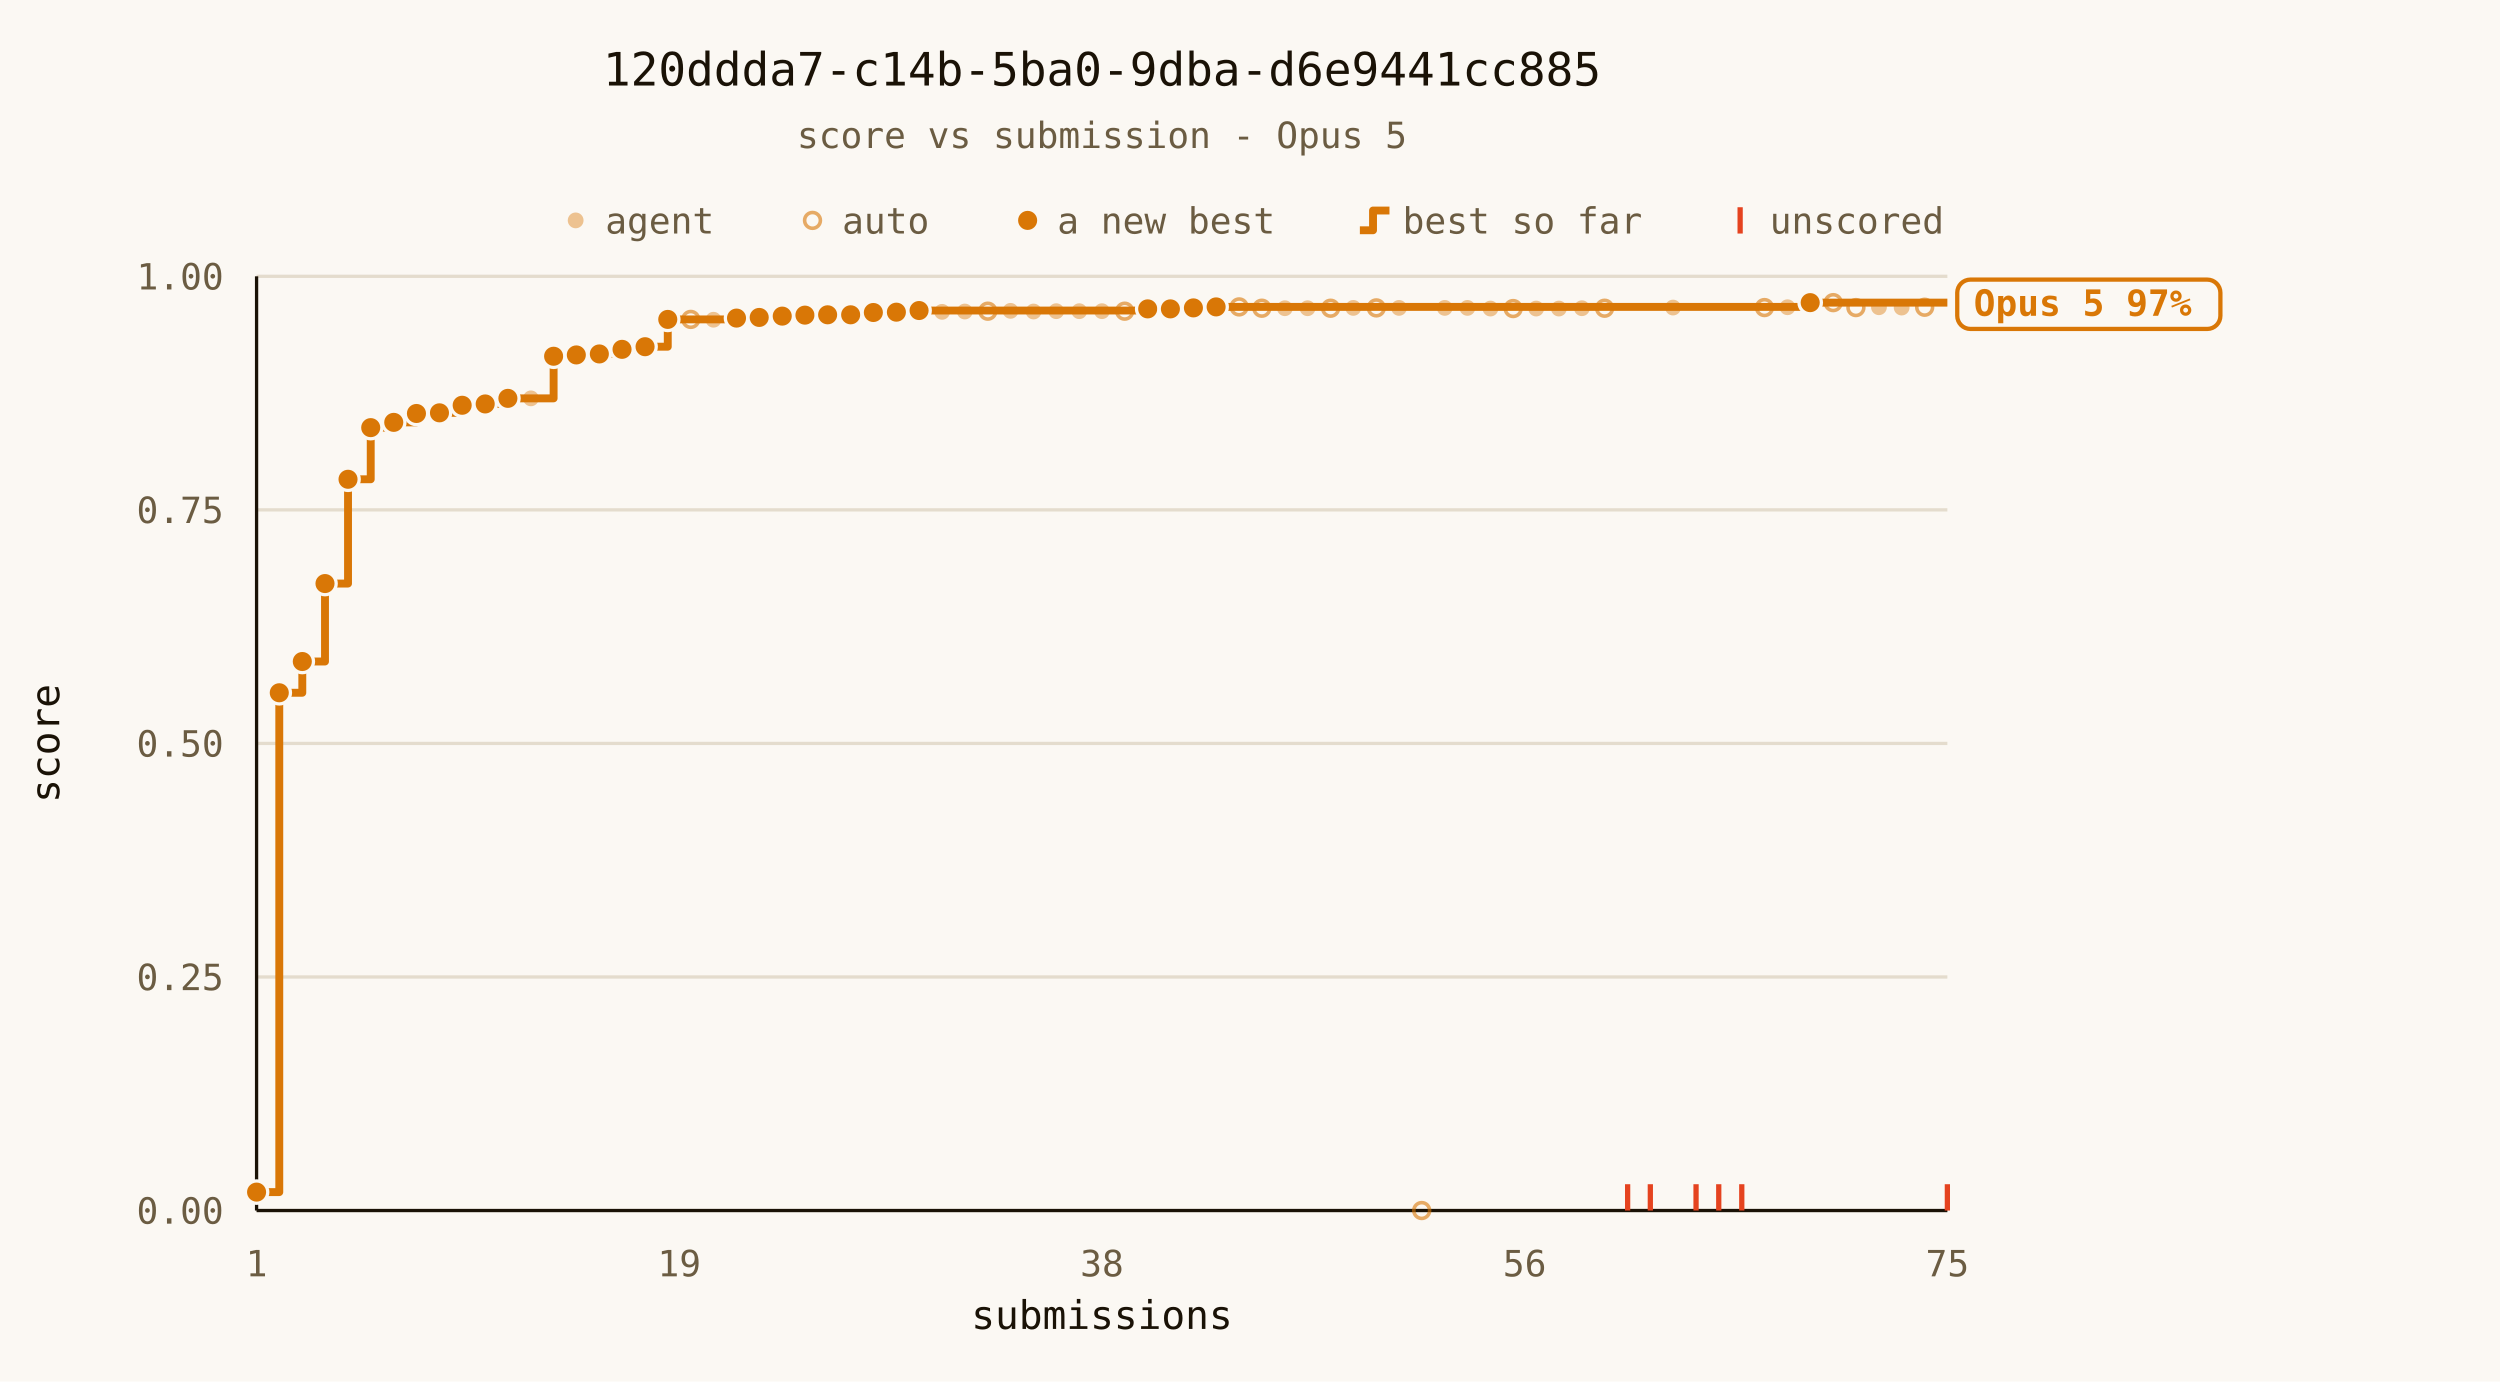
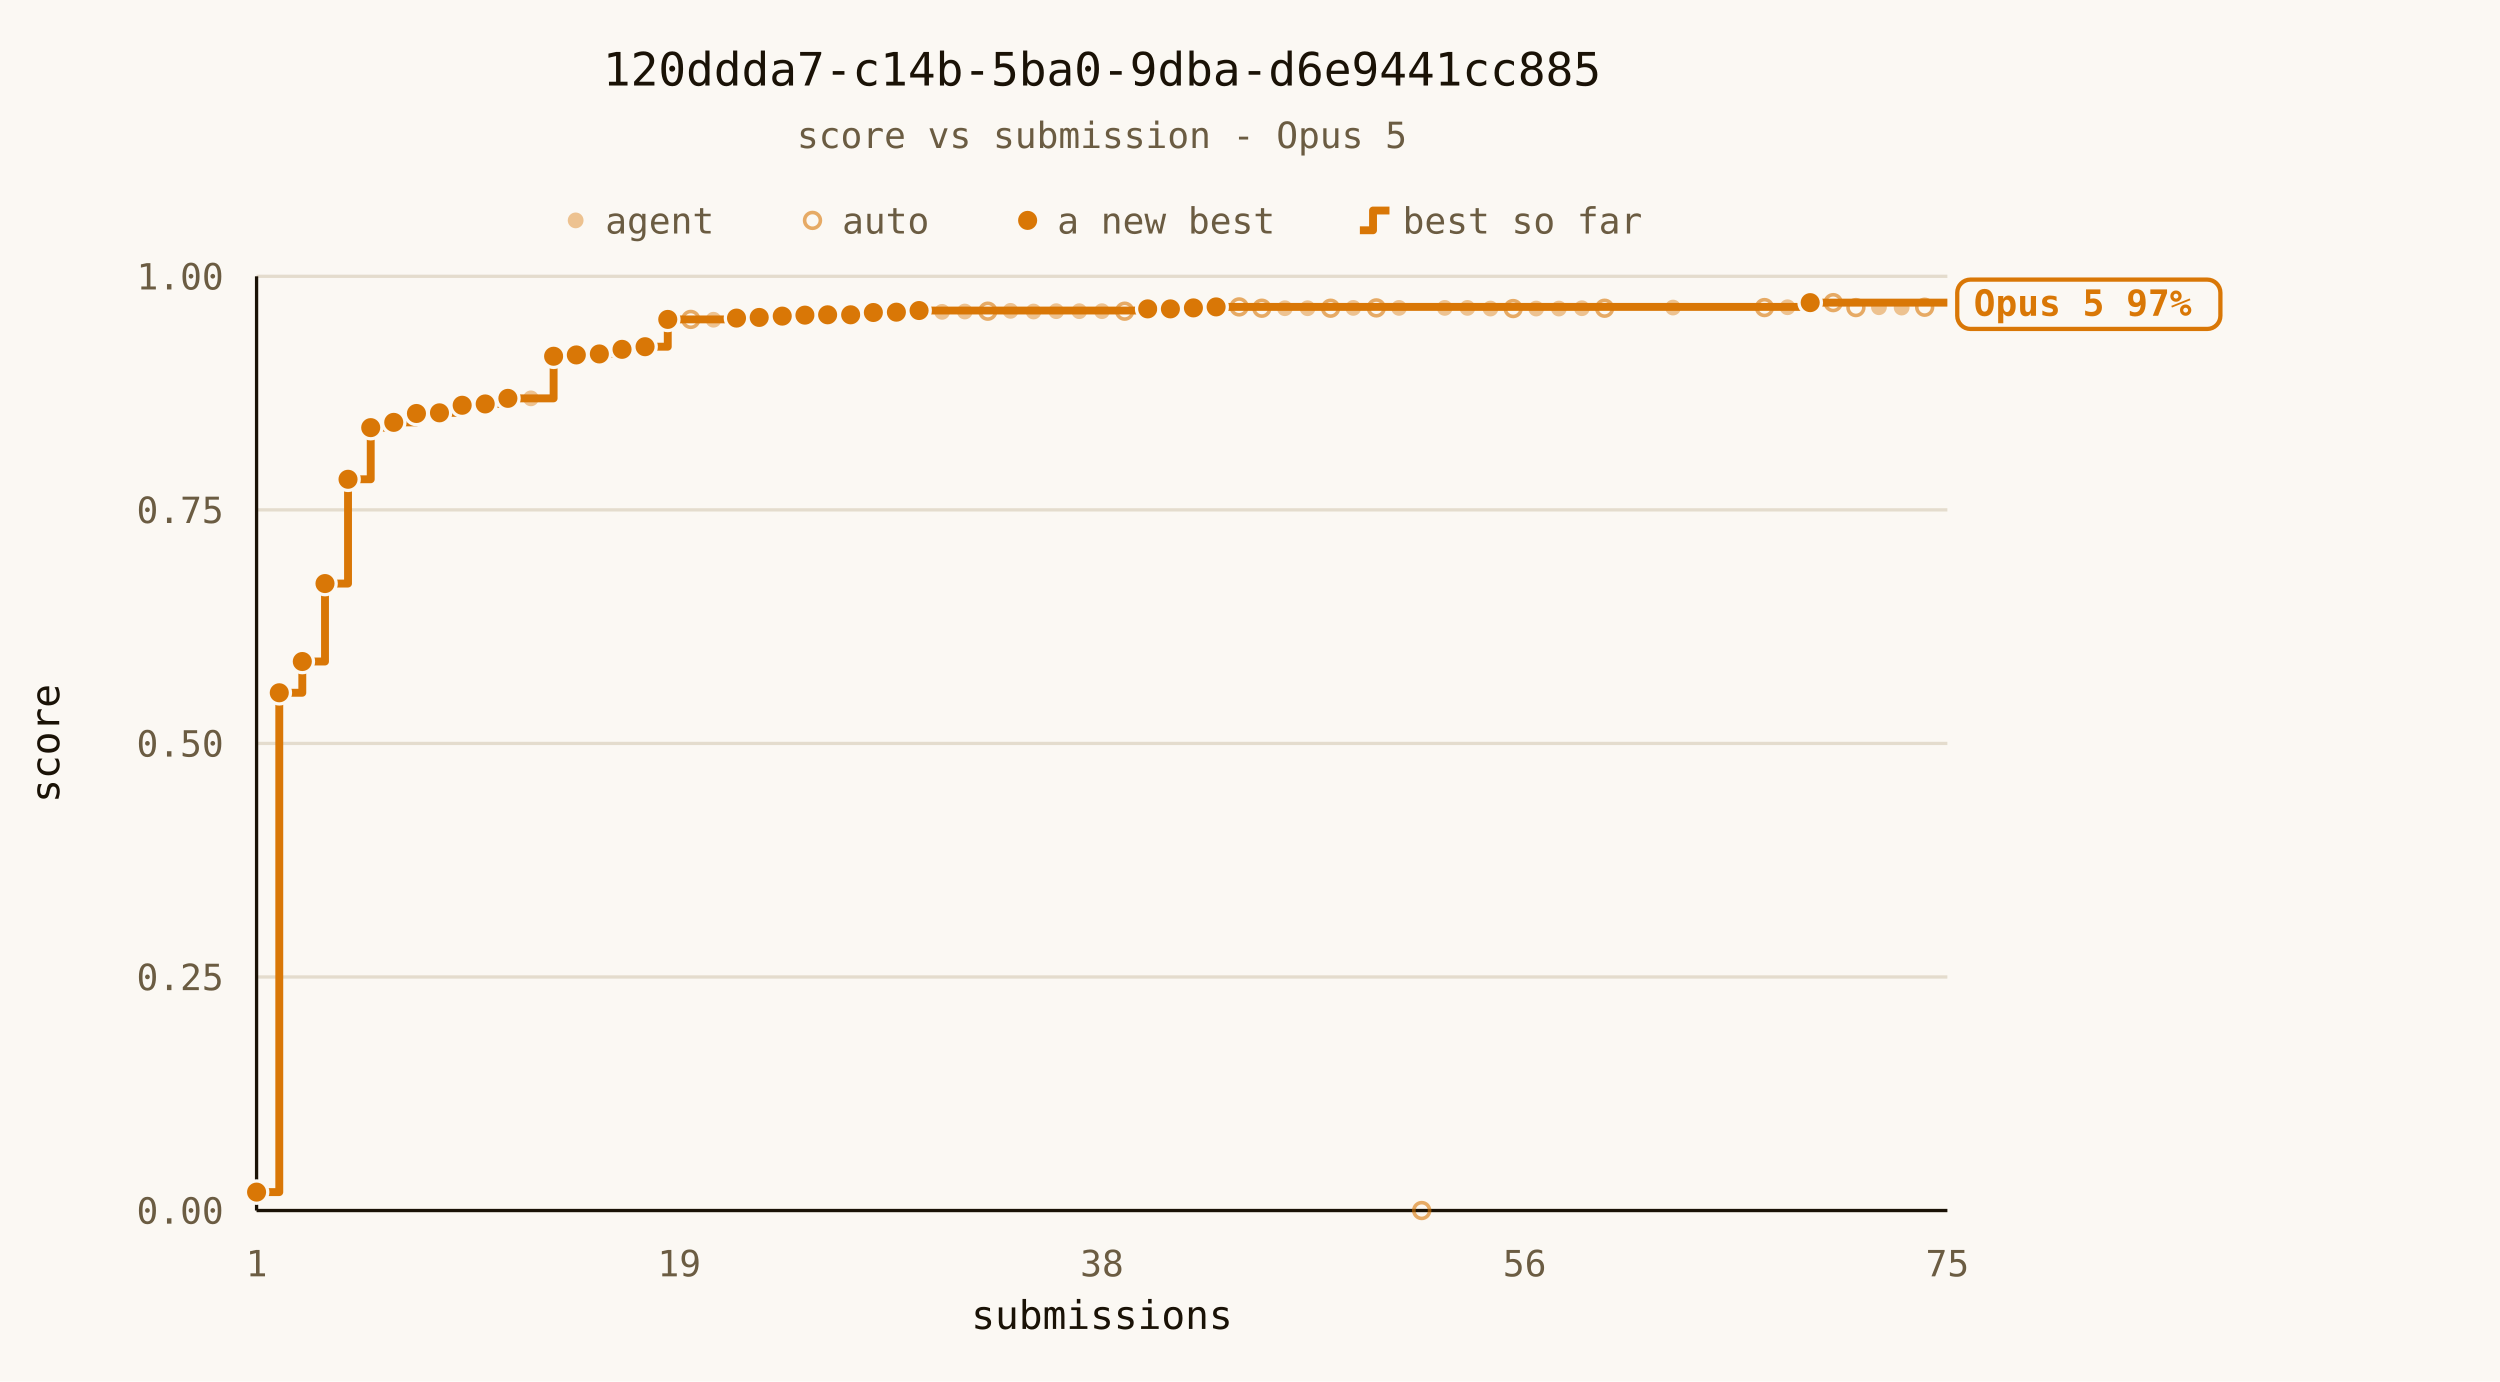
<svg xmlns="http://www.w3.org/2000/svg" width="760" height="420" viewBox="0 0 760 420" font-family="monospace">
  <rect width="760" height="420" fill="#fbf8f3" />
  <text x="335" y="26" text-anchor="middle" font-size="14" fill="#1a1206">120ddda7-c14b-5ba0-9dba-d6e9441cc885</text>
  <text x="335" y="45" text-anchor="middle" font-size="11" fill="#6b5c42">score vs submission - Opus 5</text>
  <line x1="78" y1="368.0" x2="592" y2="368.0" stroke="#e4dccd" stroke-width="1" />
  <text x="68" y="372.0" text-anchor="end" font-size="11" fill="#6b5c42">0.00</text>
  <line x1="78" y1="297.0" x2="592" y2="297.0" stroke="#e4dccd" stroke-width="1" />
  <text x="68" y="301.0" text-anchor="end" font-size="11" fill="#6b5c42">0.25</text>
  <line x1="78" y1="226.0" x2="592" y2="226.0" stroke="#e4dccd" stroke-width="1" />
  <text x="68" y="230.0" text-anchor="end" font-size="11" fill="#6b5c42">0.50</text>
  <line x1="78" y1="155.0" x2="592" y2="155.0" stroke="#e4dccd" stroke-width="1" />
  <text x="68" y="159.0" text-anchor="end" font-size="11" fill="#6b5c42">0.75</text>
  <line x1="78" y1="84.0" x2="592" y2="84.0" stroke="#e4dccd" stroke-width="1" />
  <text x="68" y="88.0" text-anchor="end" font-size="11" fill="#6b5c42">1.00</text>
  <text x="78.0" y="388" text-anchor="middle" font-size="11" fill="#6b5c42">1</text>
  <text x="206.5" y="388" text-anchor="middle" font-size="11" fill="#6b5c42">19</text>
  <text x="335.0" y="388" text-anchor="middle" font-size="11" fill="#6b5c42">38</text>
  <text x="463.5" y="388" text-anchor="middle" font-size="11" fill="#6b5c42">56</text>
  <text x="592.0" y="388" text-anchor="middle" font-size="11" fill="#6b5c42">75</text>
  <line x1="78" y1="84" x2="78" y2="368" stroke="#1a1206" />
  <line x1="78" y1="368" x2="592" y2="368" stroke="#1a1206" />
  <text x="335" y="404" text-anchor="middle" font-size="12" fill="#1a1206">submissions</text>
  <text x="18" y="226" font-size="12" fill="#1a1206" transform="rotate(-90 18 226)" text-anchor="middle">score</text>
  <circle cx="175.0" cy="67.0" r="2.4" fill="#d97706" opacity="0.42" />
  <text x="184.0" y="71.0" font-size="11" fill="#6b5c42">agent</text>
  <circle cx="247.0" cy="67.0" r="2.4" fill="none" stroke="#d97706" stroke-width="1.1" opacity="0.6" />
  <text x="256.0" y="71.0" font-size="11" fill="#6b5c42">auto</text>
  <circle cx="312.4" cy="67.0" r="3.4" fill="#d97706" stroke="#fbf8f3" stroke-width="1" />
  <text x="321.4" y="71.0" font-size="11" fill="#6b5c42">a new best</text>
  <path d="M 413.4 70.0 L 417.4 70.0 L 417.4 64.0 L 422.4 64.0" fill="none" stroke="#d97706" stroke-width="2.4" stroke-linejoin="round" />
  <text x="426.4" y="71.0" font-size="11" fill="#6b5c42">best so far</text>
-   <line x1="529.0" y1="71.0" x2="529.0" y2="63.0" stroke="#e5431f" stroke-width="1.6" />
-   <text x="538.0" y="71.0" font-size="11" fill="#6b5c42">unscored</text>
  <circle cx="78.0" cy="362.4" r="2.4" fill="none" stroke="#d97706" stroke-width="1.1" opacity="0.6" />
  <circle cx="84.9" cy="210.6" r="2.4" fill="none" stroke="#d97706" stroke-width="1.1" opacity="0.6" />
  <circle cx="91.9" cy="201.1" r="2.4" fill="#d97706" opacity="0.42" />
  <circle cx="98.8" cy="177.4" r="2.4" fill="#d97706" opacity="0.42" />
  <circle cx="105.8" cy="145.7" r="2.4" fill="#d97706" opacity="0.42" />
  <circle cx="112.7" cy="130.0" r="2.4" fill="#d97706" opacity="0.42" />
  <circle cx="119.7" cy="128.4" r="2.4" fill="#d97706" opacity="0.42" />
  <circle cx="126.6" cy="125.7" r="2.4" fill="#d97706" opacity="0.42" />
  <circle cx="133.6" cy="125.5" r="2.4" fill="none" stroke="#d97706" stroke-width="1.1" opacity="0.6" />
  <circle cx="140.5" cy="123.2" r="2.4" fill="#d97706" opacity="0.42" />
  <circle cx="147.5" cy="122.8" r="2.4" fill="#d97706" opacity="0.42" />
  <circle cx="154.4" cy="121.1" r="2.4" fill="#d97706" opacity="0.42" />
  <circle cx="161.4" cy="121.1" r="2.4" fill="#d97706" opacity="0.42" />
  <circle cx="168.3" cy="108.3" r="2.4" fill="none" stroke="#d97706" stroke-width="1.1" opacity="0.6" />
  <circle cx="175.2" cy="107.9" r="2.4" fill="#d97706" opacity="0.42" />
  <circle cx="182.2" cy="107.6" r="2.4" fill="none" stroke="#d97706" stroke-width="1.1" opacity="0.6" />
  <circle cx="189.1" cy="106.2" r="2.4" fill="#d97706" opacity="0.42" />
  <circle cx="196.1" cy="105.4" r="2.4" fill="#d97706" opacity="0.42" />
  <circle cx="203.0" cy="97.1" r="2.4" fill="#d97706" opacity="0.42" />
  <circle cx="210.0" cy="97.1" r="2.4" fill="none" stroke="#d97706" stroke-width="1.1" opacity="0.6" />
  <circle cx="216.9" cy="97.2" r="2.4" fill="#d97706" opacity="0.42" />
  <circle cx="223.9" cy="96.7" r="2.4" fill="#d97706" opacity="0.42" />
  <circle cx="230.8" cy="96.5" r="2.4" fill="none" stroke="#d97706" stroke-width="1.1" opacity="0.6" />
  <circle cx="237.8" cy="96.1" r="2.4" fill="#d97706" opacity="0.42" />
  <circle cx="244.7" cy="95.8" r="2.4" fill="#d97706" opacity="0.42" />
  <circle cx="251.6" cy="95.7" r="2.4" fill="#d97706" opacity="0.42" />
  <circle cx="258.6" cy="95.7" r="2.4" fill="#d97706" opacity="0.42" />
  <circle cx="265.5" cy="95.0" r="2.4" fill="#d97706" opacity="0.42" />
  <circle cx="272.5" cy="94.9" r="2.4" fill="none" stroke="#d97706" stroke-width="1.1" opacity="0.6" />
  <circle cx="279.4" cy="94.4" r="2.4" fill="#d97706" opacity="0.42" />
  <circle cx="286.4" cy="94.8" r="2.4" fill="#d97706" opacity="0.42" />
  <circle cx="293.3" cy="94.7" r="2.4" fill="#d97706" opacity="0.42" />
  <circle cx="300.3" cy="94.6" r="2.4" fill="none" stroke="#d97706" stroke-width="1.1" opacity="0.6" />
  <circle cx="307.2" cy="94.5" r="2.4" fill="#d97706" opacity="0.42" />
  <circle cx="314.2" cy="94.7" r="2.4" fill="#d97706" opacity="0.42" />
  <circle cx="321.1" cy="94.6" r="2.4" fill="#d97706" opacity="0.42" />
  <circle cx="328.1" cy="94.6" r="2.4" fill="#d97706" opacity="0.42" />
  <circle cx="335.0" cy="94.6" r="2.4" fill="#d97706" opacity="0.42" />
  <circle cx="341.9" cy="94.6" r="2.4" fill="none" stroke="#d97706" stroke-width="1.1" opacity="0.6" />
  <circle cx="348.9" cy="93.9" r="2.4" fill="#d97706" opacity="0.42" />
  <circle cx="355.8" cy="93.9" r="2.4" fill="#d97706" opacity="0.42" />
  <circle cx="362.8" cy="93.6" r="2.4" fill="#d97706" opacity="0.42" />
  <circle cx="369.7" cy="93.3" r="2.4" fill="#d97706" opacity="0.42" />
  <circle cx="376.7" cy="93.3" r="2.4" fill="none" stroke="#d97706" stroke-width="1.1" opacity="0.6" />
  <circle cx="383.6" cy="93.7" r="2.4" fill="none" stroke="#d97706" stroke-width="1.1" opacity="0.6" />
  <circle cx="390.6" cy="93.7" r="2.4" fill="#d97706" opacity="0.42" />
  <circle cx="397.5" cy="93.7" r="2.4" fill="#d97706" opacity="0.42" />
  <circle cx="404.5" cy="93.7" r="2.4" fill="none" stroke="#d97706" stroke-width="1.1" opacity="0.6" />
  <circle cx="411.4" cy="93.6" r="2.4" fill="#d97706" opacity="0.42" />
  <circle cx="418.4" cy="93.6" r="2.4" fill="none" stroke="#d97706" stroke-width="1.1" opacity="0.6" />
  <circle cx="425.3" cy="93.6" r="2.4" fill="#d97706" opacity="0.42" />
  <circle cx="432.2" cy="368.0" r="2.4" fill="none" stroke="#d97706" stroke-width="1.1" opacity="0.6" />
  <circle cx="439.2" cy="93.6" r="2.4" fill="#d97706" opacity="0.42" />
  <circle cx="446.1" cy="93.6" r="2.4" fill="#d97706" opacity="0.42" />
  <circle cx="453.1" cy="93.8" r="2.4" fill="#d97706" opacity="0.42" />
  <circle cx="460.0" cy="93.8" r="2.4" fill="none" stroke="#d97706" stroke-width="1.1" opacity="0.6" />
  <circle cx="467.0" cy="93.8" r="2.4" fill="#d97706" opacity="0.42" />
  <circle cx="473.9" cy="93.8" r="2.4" fill="#d97706" opacity="0.42" />
  <circle cx="480.9" cy="93.7" r="2.4" fill="#d97706" opacity="0.42" />
  <circle cx="487.8" cy="93.7" r="2.4" fill="none" stroke="#d97706" stroke-width="1.1" opacity="0.6" />
  <circle cx="508.6" cy="93.5" r="2.4" fill="#d97706" opacity="0.42" />
  <circle cx="536.4" cy="93.5" r="2.4" fill="none" stroke="#d97706" stroke-width="1.1" opacity="0.6" />
  <circle cx="543.4" cy="93.4" r="2.4" fill="#d97706" opacity="0.42" />
  <circle cx="550.3" cy="92.0" r="2.4" fill="#d97706" opacity="0.42" />
  <circle cx="557.3" cy="92.0" r="2.4" fill="none" stroke="#d97706" stroke-width="1.1" opacity="0.6" />
  <circle cx="564.2" cy="93.5" r="2.4" fill="none" stroke="#d97706" stroke-width="1.1" opacity="0.6" />
  <circle cx="571.2" cy="93.4" r="2.4" fill="#d97706" opacity="0.42" />
  <circle cx="578.1" cy="93.5" r="2.4" fill="#d97706" opacity="0.42" />
  <circle cx="585.1" cy="93.4" r="2.4" fill="none" stroke="#d97706" stroke-width="1.1" opacity="0.6" />
-   <line x1="494.8" y1="368" x2="494.8" y2="360" stroke="#e5431f" stroke-width="1.6" />
-   <line x1="501.7" y1="368" x2="501.7" y2="360" stroke="#e5431f" stroke-width="1.6" />
-   <line x1="515.6" y1="368" x2="515.6" y2="360" stroke="#e5431f" stroke-width="1.6" />
-   <line x1="522.5" y1="368" x2="522.5" y2="360" stroke="#e5431f" stroke-width="1.6" />
-   <line x1="529.5" y1="368" x2="529.5" y2="360" stroke="#e5431f" stroke-width="1.6" />
-   <line x1="592.0" y1="368" x2="592.0" y2="360" stroke="#e5431f" stroke-width="1.6" />
  <path d="M 78.0 362.4 L 84.9 362.4 L 84.9 210.6 L 91.9 210.6 L 91.9 201.1 L 98.8 201.1 L 98.8 177.4 L 105.8 177.4 L 105.8 145.7 L 112.7 145.7 L 112.7 130.0 L 119.7 130.0 L 119.7 128.4 L 126.6 128.4 L 126.6 125.7 L 133.6 125.7 L 133.6 125.5 L 140.5 125.5 L 140.5 123.2 L 147.5 123.2 L 147.5 122.8 L 154.4 122.8 L 154.4 121.1 L 168.3 121.1 L 168.3 108.3 L 175.2 108.3 L 175.2 107.9 L 182.2 107.9 L 182.2 107.6 L 189.1 107.6 L 189.1 106.2 L 196.1 106.2 L 196.1 105.4 L 203.0 105.4 L 203.0 97.1 L 223.9 97.1 L 223.9 96.7 L 230.8 96.7 L 230.8 96.5 L 237.8 96.5 L 237.8 96.1 L 244.7 96.1 L 244.7 95.8 L 251.6 95.8 L 251.6 95.7 L 258.6 95.7 L 258.6 95.7 L 265.5 95.7 L 265.5 95.0 L 272.5 95.0 L 272.5 94.9 L 279.4 94.9 L 279.4 94.4 L 348.9 94.4 L 348.9 93.9 L 355.8 93.9 L 355.8 93.9 L 362.8 93.9 L 362.8 93.6 L 369.7 93.6 L 369.7 93.3 L 550.3 93.3 L 550.3 92.0 L 592 92.0" fill="none" stroke="#d97706" stroke-width="2.4" stroke-linejoin="round" />
  <circle cx="78.0" cy="362.4" r="3.4" fill="#d97706" stroke="#fbf8f3" stroke-width="1" />
  <circle cx="84.9" cy="210.6" r="3.4" fill="#d97706" stroke="#fbf8f3" stroke-width="1" />
  <circle cx="91.9" cy="201.1" r="3.4" fill="#d97706" stroke="#fbf8f3" stroke-width="1" />
  <circle cx="98.8" cy="177.4" r="3.4" fill="#d97706" stroke="#fbf8f3" stroke-width="1" />
  <circle cx="105.8" cy="145.7" r="3.4" fill="#d97706" stroke="#fbf8f3" stroke-width="1" />
  <circle cx="112.7" cy="130.0" r="3.4" fill="#d97706" stroke="#fbf8f3" stroke-width="1" />
  <circle cx="119.7" cy="128.4" r="3.4" fill="#d97706" stroke="#fbf8f3" stroke-width="1" />
  <circle cx="126.6" cy="125.7" r="3.4" fill="#d97706" stroke="#fbf8f3" stroke-width="1" />
  <circle cx="133.6" cy="125.5" r="3.4" fill="#d97706" stroke="#fbf8f3" stroke-width="1" />
  <circle cx="140.5" cy="123.2" r="3.4" fill="#d97706" stroke="#fbf8f3" stroke-width="1" />
  <circle cx="147.5" cy="122.8" r="3.4" fill="#d97706" stroke="#fbf8f3" stroke-width="1" />
  <circle cx="154.4" cy="121.1" r="3.4" fill="#d97706" stroke="#fbf8f3" stroke-width="1" />
  <circle cx="168.3" cy="108.3" r="3.4" fill="#d97706" stroke="#fbf8f3" stroke-width="1" />
  <circle cx="175.2" cy="107.9" r="3.4" fill="#d97706" stroke="#fbf8f3" stroke-width="1" />
  <circle cx="182.2" cy="107.6" r="3.4" fill="#d97706" stroke="#fbf8f3" stroke-width="1" />
  <circle cx="189.1" cy="106.2" r="3.4" fill="#d97706" stroke="#fbf8f3" stroke-width="1" />
  <circle cx="196.1" cy="105.4" r="3.4" fill="#d97706" stroke="#fbf8f3" stroke-width="1" />
  <circle cx="203.0" cy="97.1" r="3.4" fill="#d97706" stroke="#fbf8f3" stroke-width="1" />
  <circle cx="223.9" cy="96.7" r="3.4" fill="#d97706" stroke="#fbf8f3" stroke-width="1" />
  <circle cx="230.8" cy="96.5" r="3.4" fill="#d97706" stroke="#fbf8f3" stroke-width="1" />
  <circle cx="237.8" cy="96.1" r="3.4" fill="#d97706" stroke="#fbf8f3" stroke-width="1" />
  <circle cx="244.7" cy="95.8" r="3.4" fill="#d97706" stroke="#fbf8f3" stroke-width="1" />
  <circle cx="251.6" cy="95.7" r="3.4" fill="#d97706" stroke="#fbf8f3" stroke-width="1" />
  <circle cx="258.6" cy="95.7" r="3.4" fill="#d97706" stroke="#fbf8f3" stroke-width="1" />
  <circle cx="265.5" cy="95.0" r="3.4" fill="#d97706" stroke="#fbf8f3" stroke-width="1" />
  <circle cx="272.5" cy="94.9" r="3.4" fill="#d97706" stroke="#fbf8f3" stroke-width="1" />
  <circle cx="279.4" cy="94.4" r="3.4" fill="#d97706" stroke="#fbf8f3" stroke-width="1" />
  <circle cx="348.9" cy="93.9" r="3.4" fill="#d97706" stroke="#fbf8f3" stroke-width="1" />
  <circle cx="355.8" cy="93.9" r="3.4" fill="#d97706" stroke="#fbf8f3" stroke-width="1" />
  <circle cx="362.8" cy="93.6" r="3.4" fill="#d97706" stroke="#fbf8f3" stroke-width="1" />
  <circle cx="369.7" cy="93.3" r="3.4" fill="#d97706" stroke="#fbf8f3" stroke-width="1" />
  <circle cx="550.3" cy="92.0" r="3.4" fill="#d97706" stroke="#fbf8f3" stroke-width="1" />
  <rect x="595" y="85.0" width="80" height="15" rx="4" fill="#fbf8f3" stroke="#d97706" stroke-width="1.3" />
  <text x="600.0" y="96.0" font-size="11" fill="#d97706" font-weight="bold">Opus 5 97%</text>
</svg>
